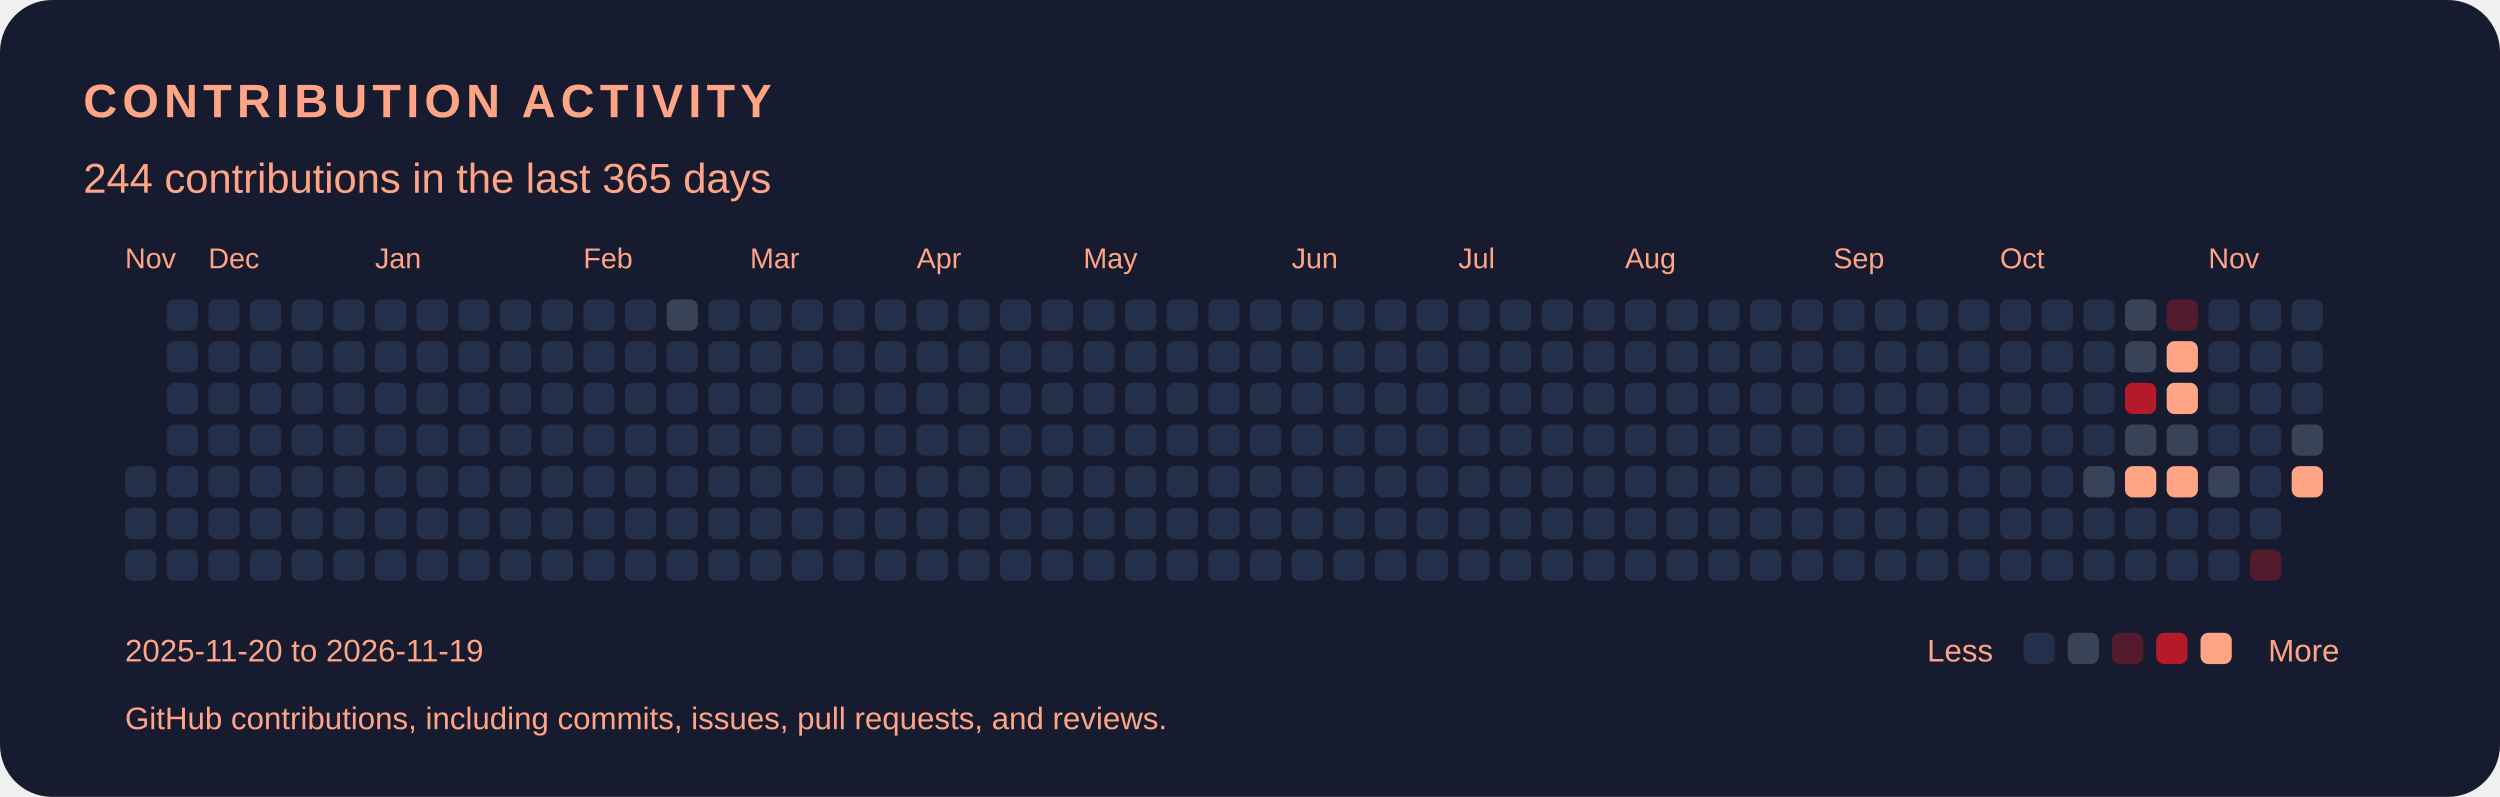
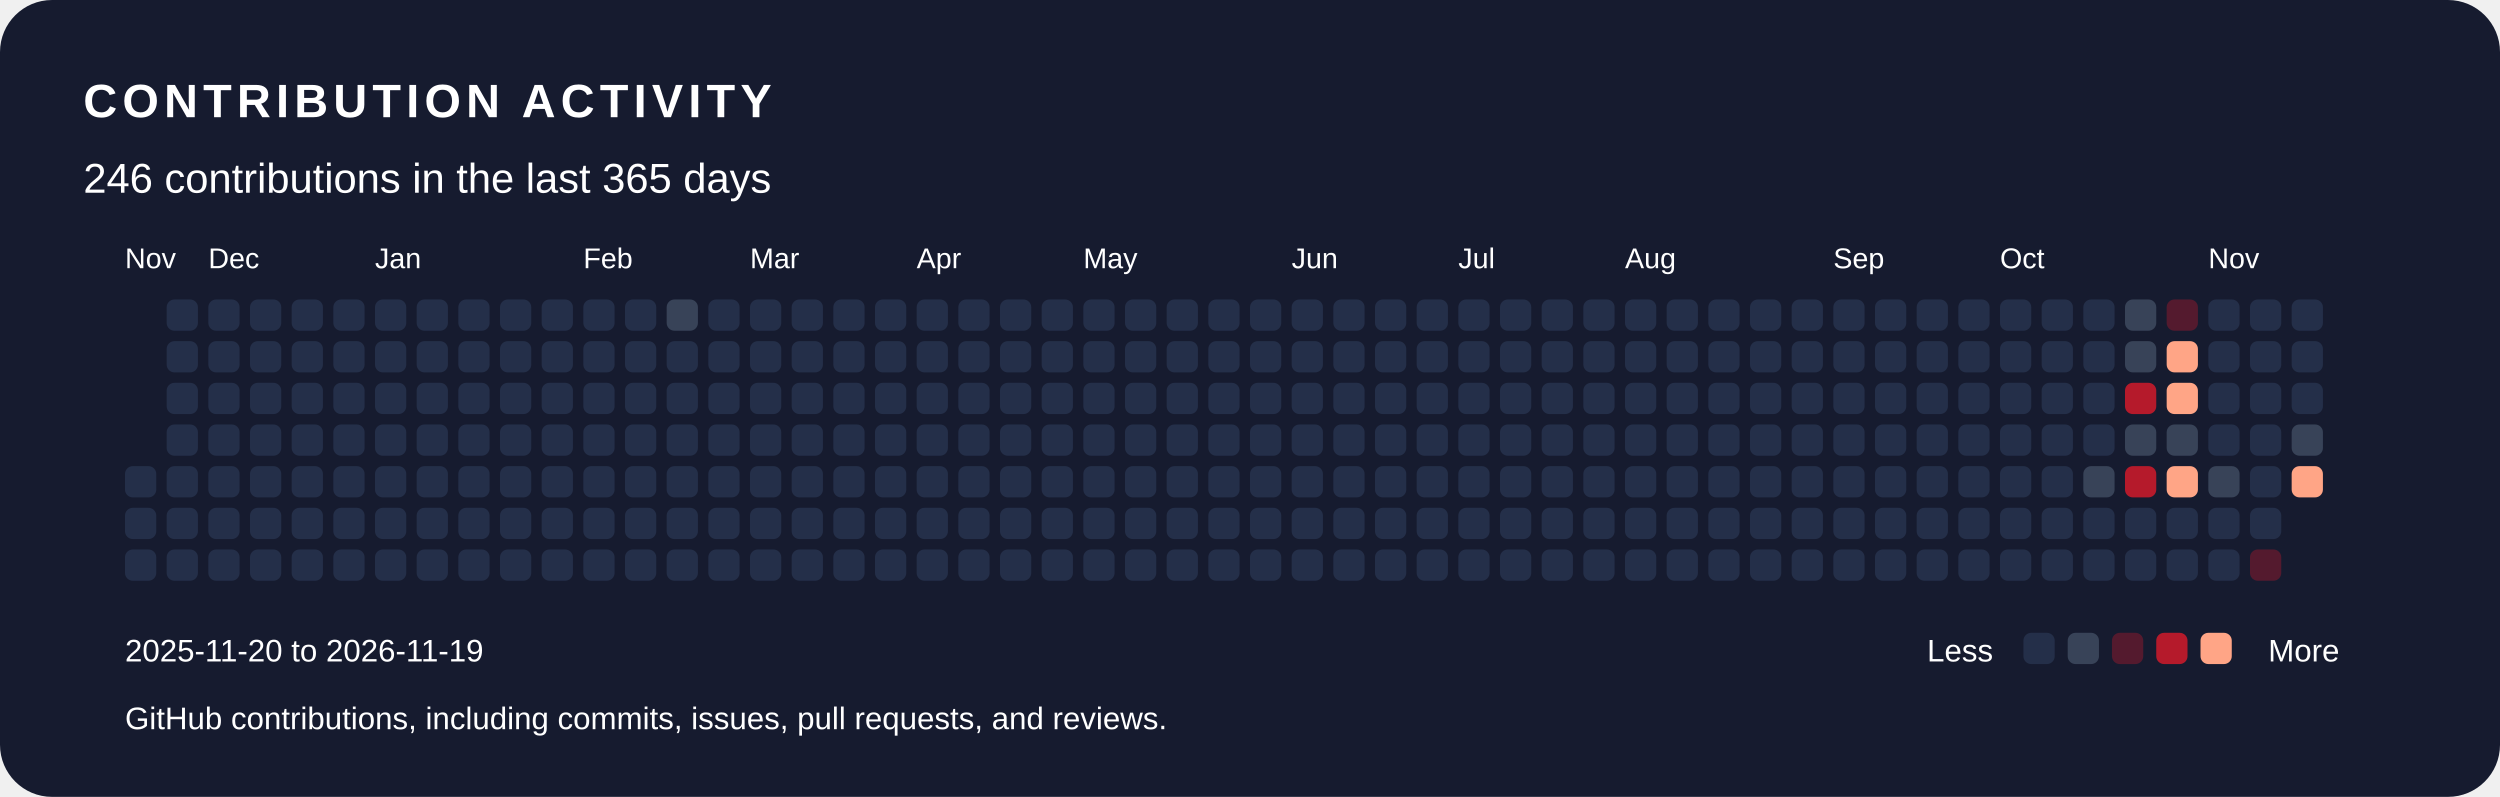
<svg xmlns="http://www.w3.org/2000/svg" width="960" height="306" viewBox="0 0 960 306" role="img" aria-labelledby="title">
  <rect width="960" height="306" rx="20" fill="#161B2F" />
  <g font-family="Arial, Helvetica, sans-serif">
-     <text x="32" y="45" fill="#FFA586" font-size="18" font-weight="700" letter-spacing="2">CONTRIBUTION ACTIVITY</text>
-     <text x="32" y="74" fill="#FFA586" font-size="16">244 contributions in the last 365 days</text>
-     <text x="48" y="103" fill="#FFA586" font-size="11">Nov</text>
+     <text x="32" y="45" fill="#FFFFFF" font-size="18" font-weight="700" letter-spacing="2">CONTRIBUTION ACTIVITY</text>
+     <text x="32" y="74" fill="#FFFFFF" font-size="16">246 contributions in the last 365 days</text>
+     <text x="48" y="103" fill="#FFFFFF" font-size="11">Nov</text>
    <rect x="48" y="179" width="12" height="12" rx="3" fill="#242F49" />
    <rect x="48" y="195" width="12" height="12" rx="3" fill="#242F49" />
    <rect x="48" y="211" width="12" height="12" rx="3" fill="#242F49" />
    <rect x="64" y="115" width="12" height="12" rx="3" fill="#242F49" />
    <rect x="64" y="131" width="12" height="12" rx="3" fill="#242F49" />
    <rect x="64" y="147" width="12" height="12" rx="3" fill="#242F49" />
    <rect x="64" y="163" width="12" height="12" rx="3" fill="#242F49" />
    <rect x="64" y="179" width="12" height="12" rx="3" fill="#242F49" />
    <rect x="64" y="195" width="12" height="12" rx="3" fill="#242F49" />
    <rect x="64" y="211" width="12" height="12" rx="3" fill="#242F49" />
    <rect x="80" y="115" width="12" height="12" rx="3" fill="#242F49" />
-     <text x="80" y="103" fill="#FFA586" font-size="11">Dec</text>
+     <text x="80" y="103" fill="#FFFFFF" font-size="11">Dec</text>
    <rect x="80" y="131" width="12" height="12" rx="3" fill="#242F49" />
    <rect x="80" y="147" width="12" height="12" rx="3" fill="#242F49" />
    <rect x="80" y="163" width="12" height="12" rx="3" fill="#242F49" />
    <rect x="80" y="179" width="12" height="12" rx="3" fill="#242F49" />
    <rect x="80" y="195" width="12" height="12" rx="3" fill="#242F49" />
    <rect x="80" y="211" width="12" height="12" rx="3" fill="#242F49" />
    <rect x="96" y="115" width="12" height="12" rx="3" fill="#242F49" />
    <rect x="96" y="131" width="12" height="12" rx="3" fill="#242F49" />
    <rect x="96" y="147" width="12" height="12" rx="3" fill="#242F49" />
    <rect x="96" y="163" width="12" height="12" rx="3" fill="#242F49" />
    <rect x="96" y="179" width="12" height="12" rx="3" fill="#242F49" />
    <rect x="96" y="195" width="12" height="12" rx="3" fill="#242F49" />
    <rect x="96" y="211" width="12" height="12" rx="3" fill="#242F49" />
    <rect x="112" y="115" width="12" height="12" rx="3" fill="#242F49" />
    <rect x="112" y="131" width="12" height="12" rx="3" fill="#242F49" />
    <rect x="112" y="147" width="12" height="12" rx="3" fill="#242F49" />
    <rect x="112" y="163" width="12" height="12" rx="3" fill="#242F49" />
    <rect x="112" y="179" width="12" height="12" rx="3" fill="#242F49" />
    <rect x="112" y="195" width="12" height="12" rx="3" fill="#242F49" />
    <rect x="112" y="211" width="12" height="12" rx="3" fill="#242F49" />
    <rect x="128" y="115" width="12" height="12" rx="3" fill="#242F49" />
    <rect x="128" y="131" width="12" height="12" rx="3" fill="#242F49" />
    <rect x="128" y="147" width="12" height="12" rx="3" fill="#242F49" />
    <rect x="128" y="163" width="12" height="12" rx="3" fill="#242F49" />
    <rect x="128" y="179" width="12" height="12" rx="3" fill="#242F49" />
    <rect x="128" y="195" width="12" height="12" rx="3" fill="#242F49" />
    <rect x="128" y="211" width="12" height="12" rx="3" fill="#242F49" />
    <rect x="144" y="115" width="12" height="12" rx="3" fill="#242F49" />
    <rect x="144" y="131" width="12" height="12" rx="3" fill="#242F49" />
    <rect x="144" y="147" width="12" height="12" rx="3" fill="#242F49" />
    <rect x="144" y="163" width="12" height="12" rx="3" fill="#242F49" />
-     <text x="144" y="103" fill="#FFA586" font-size="11">Jan</text>
+     <text x="144" y="103" fill="#FFFFFF" font-size="11">Jan</text>
    <rect x="144" y="179" width="12" height="12" rx="3" fill="#242F49" />
    <rect x="144" y="195" width="12" height="12" rx="3" fill="#242F49" />
    <rect x="144" y="211" width="12" height="12" rx="3" fill="#242F49" />
    <rect x="160" y="115" width="12" height="12" rx="3" fill="#242F49" />
    <rect x="160" y="131" width="12" height="12" rx="3" fill="#242F49" />
    <rect x="160" y="147" width="12" height="12" rx="3" fill="#242F49" />
    <rect x="160" y="163" width="12" height="12" rx="3" fill="#242F49" />
    <rect x="160" y="179" width="12" height="12" rx="3" fill="#242F49" />
    <rect x="160" y="195" width="12" height="12" rx="3" fill="#242F49" />
    <rect x="160" y="211" width="12" height="12" rx="3" fill="#242F49" />
    <rect x="176" y="115" width="12" height="12" rx="3" fill="#242F49" />
    <rect x="176" y="131" width="12" height="12" rx="3" fill="#242F49" />
    <rect x="176" y="147" width="12" height="12" rx="3" fill="#242F49" />
    <rect x="176" y="163" width="12" height="12" rx="3" fill="#242F49" />
    <rect x="176" y="179" width="12" height="12" rx="3" fill="#242F49" />
    <rect x="176" y="195" width="12" height="12" rx="3" fill="#242F49" />
    <rect x="176" y="211" width="12" height="12" rx="3" fill="#242F49" />
    <rect x="192" y="115" width="12" height="12" rx="3" fill="#242F49" />
    <rect x="192" y="131" width="12" height="12" rx="3" fill="#242F49" />
    <rect x="192" y="147" width="12" height="12" rx="3" fill="#242F49" />
    <rect x="192" y="163" width="12" height="12" rx="3" fill="#242F49" />
    <rect x="192" y="179" width="12" height="12" rx="3" fill="#242F49" />
    <rect x="192" y="195" width="12" height="12" rx="3" fill="#242F49" />
    <rect x="192" y="211" width="12" height="12" rx="3" fill="#242F49" />
    <rect x="208" y="115" width="12" height="12" rx="3" fill="#242F49" />
    <rect x="208" y="131" width="12" height="12" rx="3" fill="#242F49" />
    <rect x="208" y="147" width="12" height="12" rx="3" fill="#242F49" />
    <rect x="208" y="163" width="12" height="12" rx="3" fill="#242F49" />
    <rect x="208" y="179" width="12" height="12" rx="3" fill="#242F49" />
    <rect x="208" y="195" width="12" height="12" rx="3" fill="#242F49" />
    <rect x="208" y="211" width="12" height="12" rx="3" fill="#242F49" />
-     <text x="224" y="103" fill="#FFA586" font-size="11">Feb</text>
+     <text x="224" y="103" fill="#FFFFFF" font-size="11">Feb</text>
    <rect x="224" y="115" width="12" height="12" rx="3" fill="#242F49" />
    <rect x="224" y="131" width="12" height="12" rx="3" fill="#242F49" />
    <rect x="224" y="147" width="12" height="12" rx="3" fill="#242F49" />
    <rect x="224" y="163" width="12" height="12" rx="3" fill="#242F49" />
    <rect x="224" y="179" width="12" height="12" rx="3" fill="#242F49" />
    <rect x="224" y="195" width="12" height="12" rx="3" fill="#242F49" />
    <rect x="224" y="211" width="12" height="12" rx="3" fill="#242F49" />
    <rect x="240" y="115" width="12" height="12" rx="3" fill="#242F49" />
    <rect x="240" y="131" width="12" height="12" rx="3" fill="#242F49" />
    <rect x="240" y="147" width="12" height="12" rx="3" fill="#242F49" />
    <rect x="240" y="163" width="12" height="12" rx="3" fill="#242F49" />
    <rect x="240" y="179" width="12" height="12" rx="3" fill="#242F49" />
    <rect x="240" y="195" width="12" height="12" rx="3" fill="#242F49" />
    <rect x="240" y="211" width="12" height="12" rx="3" fill="#242F49" />
    <rect x="256" y="115" width="12" height="12" rx="3" fill="#384358" />
    <rect x="256" y="131" width="12" height="12" rx="3" fill="#242F49" />
    <rect x="256" y="147" width="12" height="12" rx="3" fill="#242F49" />
    <rect x="256" y="163" width="12" height="12" rx="3" fill="#242F49" />
    <rect x="256" y="179" width="12" height="12" rx="3" fill="#242F49" />
    <rect x="256" y="195" width="12" height="12" rx="3" fill="#242F49" />
    <rect x="256" y="211" width="12" height="12" rx="3" fill="#242F49" />
    <rect x="272" y="115" width="12" height="12" rx="3" fill="#242F49" />
    <rect x="272" y="131" width="12" height="12" rx="3" fill="#242F49" />
    <rect x="272" y="147" width="12" height="12" rx="3" fill="#242F49" />
    <rect x="272" y="163" width="12" height="12" rx="3" fill="#242F49" />
    <rect x="272" y="179" width="12" height="12" rx="3" fill="#242F49" />
    <rect x="272" y="195" width="12" height="12" rx="3" fill="#242F49" />
    <rect x="272" y="211" width="12" height="12" rx="3" fill="#242F49" />
-     <text x="288" y="103" fill="#FFA586" font-size="11">Mar</text>
+     <text x="288" y="103" fill="#FFFFFF" font-size="11">Mar</text>
    <rect x="288" y="115" width="12" height="12" rx="3" fill="#242F49" />
    <rect x="288" y="131" width="12" height="12" rx="3" fill="#242F49" />
    <rect x="288" y="147" width="12" height="12" rx="3" fill="#242F49" />
    <rect x="288" y="163" width="12" height="12" rx="3" fill="#242F49" />
    <rect x="288" y="179" width="12" height="12" rx="3" fill="#242F49" />
    <rect x="288" y="195" width="12" height="12" rx="3" fill="#242F49" />
    <rect x="288" y="211" width="12" height="12" rx="3" fill="#242F49" />
    <rect x="304" y="115" width="12" height="12" rx="3" fill="#242F49" />
    <rect x="304" y="131" width="12" height="12" rx="3" fill="#242F49" />
    <rect x="304" y="147" width="12" height="12" rx="3" fill="#242F49" />
    <rect x="304" y="163" width="12" height="12" rx="3" fill="#242F49" />
    <rect x="304" y="179" width="12" height="12" rx="3" fill="#242F49" />
    <rect x="304" y="195" width="12" height="12" rx="3" fill="#242F49" />
    <rect x="304" y="211" width="12" height="12" rx="3" fill="#242F49" />
    <rect x="320" y="115" width="12" height="12" rx="3" fill="#242F49" />
    <rect x="320" y="131" width="12" height="12" rx="3" fill="#242F49" />
    <rect x="320" y="147" width="12" height="12" rx="3" fill="#242F49" />
    <rect x="320" y="163" width="12" height="12" rx="3" fill="#242F49" />
    <rect x="320" y="179" width="12" height="12" rx="3" fill="#242F49" />
    <rect x="320" y="195" width="12" height="12" rx="3" fill="#242F49" />
    <rect x="320" y="211" width="12" height="12" rx="3" fill="#242F49" />
    <rect x="336" y="115" width="12" height="12" rx="3" fill="#242F49" />
    <rect x="336" y="131" width="12" height="12" rx="3" fill="#242F49" />
    <rect x="336" y="147" width="12" height="12" rx="3" fill="#242F49" />
    <rect x="336" y="163" width="12" height="12" rx="3" fill="#242F49" />
    <rect x="336" y="179" width="12" height="12" rx="3" fill="#242F49" />
    <rect x="336" y="195" width="12" height="12" rx="3" fill="#242F49" />
    <rect x="336" y="211" width="12" height="12" rx="3" fill="#242F49" />
    <rect x="352" y="115" width="12" height="12" rx="3" fill="#242F49" />
    <rect x="352" y="131" width="12" height="12" rx="3" fill="#242F49" />
    <rect x="352" y="147" width="12" height="12" rx="3" fill="#242F49" />
-     <text x="352" y="103" fill="#FFA586" font-size="11">Apr</text>
+     <text x="352" y="103" fill="#FFFFFF" font-size="11">Apr</text>
    <rect x="352" y="163" width="12" height="12" rx="3" fill="#242F49" />
    <rect x="352" y="179" width="12" height="12" rx="3" fill="#242F49" />
    <rect x="352" y="195" width="12" height="12" rx="3" fill="#242F49" />
    <rect x="352" y="211" width="12" height="12" rx="3" fill="#242F49" />
    <rect x="368" y="115" width="12" height="12" rx="3" fill="#242F49" />
    <rect x="368" y="131" width="12" height="12" rx="3" fill="#242F49" />
    <rect x="368" y="147" width="12" height="12" rx="3" fill="#242F49" />
    <rect x="368" y="163" width="12" height="12" rx="3" fill="#242F49" />
    <rect x="368" y="179" width="12" height="12" rx="3" fill="#242F49" />
    <rect x="368" y="195" width="12" height="12" rx="3" fill="#242F49" />
    <rect x="368" y="211" width="12" height="12" rx="3" fill="#242F49" />
    <rect x="384" y="115" width="12" height="12" rx="3" fill="#242F49" />
    <rect x="384" y="131" width="12" height="12" rx="3" fill="#242F49" />
    <rect x="384" y="147" width="12" height="12" rx="3" fill="#242F49" />
    <rect x="384" y="163" width="12" height="12" rx="3" fill="#242F49" />
    <rect x="384" y="179" width="12" height="12" rx="3" fill="#242F49" />
    <rect x="384" y="195" width="12" height="12" rx="3" fill="#242F49" />
    <rect x="384" y="211" width="12" height="12" rx="3" fill="#242F49" />
    <rect x="400" y="115" width="12" height="12" rx="3" fill="#242F49" />
    <rect x="400" y="131" width="12" height="12" rx="3" fill="#242F49" />
    <rect x="400" y="147" width="12" height="12" rx="3" fill="#242F49" />
    <rect x="400" y="163" width="12" height="12" rx="3" fill="#242F49" />
    <rect x="400" y="179" width="12" height="12" rx="3" fill="#242F49" />
    <rect x="400" y="195" width="12" height="12" rx="3" fill="#242F49" />
    <rect x="400" y="211" width="12" height="12" rx="3" fill="#242F49" />
    <rect x="416" y="115" width="12" height="12" rx="3" fill="#242F49" />
    <rect x="416" y="131" width="12" height="12" rx="3" fill="#242F49" />
    <rect x="416" y="147" width="12" height="12" rx="3" fill="#242F49" />
    <rect x="416" y="163" width="12" height="12" rx="3" fill="#242F49" />
    <rect x="416" y="179" width="12" height="12" rx="3" fill="#242F49" />
-     <text x="416" y="103" fill="#FFA586" font-size="11">May</text>
+     <text x="416" y="103" fill="#FFFFFF" font-size="11">May</text>
    <rect x="416" y="195" width="12" height="12" rx="3" fill="#242F49" />
    <rect x="416" y="211" width="12" height="12" rx="3" fill="#242F49" />
    <rect x="432" y="115" width="12" height="12" rx="3" fill="#242F49" />
    <rect x="432" y="131" width="12" height="12" rx="3" fill="#242F49" />
    <rect x="432" y="147" width="12" height="12" rx="3" fill="#242F49" />
    <rect x="432" y="163" width="12" height="12" rx="3" fill="#242F49" />
    <rect x="432" y="179" width="12" height="12" rx="3" fill="#242F49" />
    <rect x="432" y="195" width="12" height="12" rx="3" fill="#242F49" />
    <rect x="432" y="211" width="12" height="12" rx="3" fill="#242F49" />
    <rect x="448" y="115" width="12" height="12" rx="3" fill="#242F49" />
    <rect x="448" y="131" width="12" height="12" rx="3" fill="#242F49" />
    <rect x="448" y="147" width="12" height="12" rx="3" fill="#242F49" />
    <rect x="448" y="163" width="12" height="12" rx="3" fill="#242F49" />
    <rect x="448" y="179" width="12" height="12" rx="3" fill="#242F49" />
    <rect x="448" y="195" width="12" height="12" rx="3" fill="#242F49" />
    <rect x="448" y="211" width="12" height="12" rx="3" fill="#242F49" />
    <rect x="464" y="115" width="12" height="12" rx="3" fill="#242F49" />
    <rect x="464" y="131" width="12" height="12" rx="3" fill="#242F49" />
    <rect x="464" y="147" width="12" height="12" rx="3" fill="#242F49" />
    <rect x="464" y="163" width="12" height="12" rx="3" fill="#242F49" />
    <rect x="464" y="179" width="12" height="12" rx="3" fill="#242F49" />
    <rect x="464" y="195" width="12" height="12" rx="3" fill="#242F49" />
    <rect x="464" y="211" width="12" height="12" rx="3" fill="#242F49" />
    <rect x="480" y="115" width="12" height="12" rx="3" fill="#242F49" />
    <rect x="480" y="131" width="12" height="12" rx="3" fill="#242F49" />
    <rect x="480" y="147" width="12" height="12" rx="3" fill="#242F49" />
    <rect x="480" y="163" width="12" height="12" rx="3" fill="#242F49" />
    <rect x="480" y="179" width="12" height="12" rx="3" fill="#242F49" />
    <rect x="480" y="195" width="12" height="12" rx="3" fill="#242F49" />
    <rect x="480" y="211" width="12" height="12" rx="3" fill="#242F49" />
    <rect x="496" y="115" width="12" height="12" rx="3" fill="#242F49" />
-     <text x="496" y="103" fill="#FFA586" font-size="11">Jun</text>
+     <text x="496" y="103" fill="#FFFFFF" font-size="11">Jun</text>
    <rect x="496" y="131" width="12" height="12" rx="3" fill="#242F49" />
    <rect x="496" y="147" width="12" height="12" rx="3" fill="#242F49" />
    <rect x="496" y="163" width="12" height="12" rx="3" fill="#242F49" />
    <rect x="496" y="179" width="12" height="12" rx="3" fill="#242F49" />
    <rect x="496" y="195" width="12" height="12" rx="3" fill="#242F49" />
    <rect x="496" y="211" width="12" height="12" rx="3" fill="#242F49" />
    <rect x="512" y="115" width="12" height="12" rx="3" fill="#242F49" />
    <rect x="512" y="131" width="12" height="12" rx="3" fill="#242F49" />
    <rect x="512" y="147" width="12" height="12" rx="3" fill="#242F49" />
    <rect x="512" y="163" width="12" height="12" rx="3" fill="#242F49" />
    <rect x="512" y="179" width="12" height="12" rx="3" fill="#242F49" />
    <rect x="512" y="195" width="12" height="12" rx="3" fill="#242F49" />
    <rect x="512" y="211" width="12" height="12" rx="3" fill="#242F49" />
    <rect x="528" y="115" width="12" height="12" rx="3" fill="#242F49" />
    <rect x="528" y="131" width="12" height="12" rx="3" fill="#242F49" />
    <rect x="528" y="147" width="12" height="12" rx="3" fill="#242F49" />
    <rect x="528" y="163" width="12" height="12" rx="3" fill="#242F49" />
    <rect x="528" y="179" width="12" height="12" rx="3" fill="#242F49" />
    <rect x="528" y="195" width="12" height="12" rx="3" fill="#242F49" />
    <rect x="528" y="211" width="12" height="12" rx="3" fill="#242F49" />
    <rect x="544" y="115" width="12" height="12" rx="3" fill="#242F49" />
    <rect x="544" y="131" width="12" height="12" rx="3" fill="#242F49" />
    <rect x="544" y="147" width="12" height="12" rx="3" fill="#242F49" />
    <rect x="544" y="163" width="12" height="12" rx="3" fill="#242F49" />
    <rect x="544" y="179" width="12" height="12" rx="3" fill="#242F49" />
    <rect x="544" y="195" width="12" height="12" rx="3" fill="#242F49" />
    <rect x="544" y="211" width="12" height="12" rx="3" fill="#242F49" />
    <rect x="560" y="115" width="12" height="12" rx="3" fill="#242F49" />
    <rect x="560" y="131" width="12" height="12" rx="3" fill="#242F49" />
    <rect x="560" y="147" width="12" height="12" rx="3" fill="#242F49" />
-     <text x="560" y="103" fill="#FFA586" font-size="11">Jul</text>
+     <text x="560" y="103" fill="#FFFFFF" font-size="11">Jul</text>
    <rect x="560" y="163" width="12" height="12" rx="3" fill="#242F49" />
    <rect x="560" y="179" width="12" height="12" rx="3" fill="#242F49" />
    <rect x="560" y="195" width="12" height="12" rx="3" fill="#242F49" />
    <rect x="560" y="211" width="12" height="12" rx="3" fill="#242F49" />
    <rect x="576" y="115" width="12" height="12" rx="3" fill="#242F49" />
    <rect x="576" y="131" width="12" height="12" rx="3" fill="#242F49" />
    <rect x="576" y="147" width="12" height="12" rx="3" fill="#242F49" />
    <rect x="576" y="163" width="12" height="12" rx="3" fill="#242F49" />
    <rect x="576" y="179" width="12" height="12" rx="3" fill="#242F49" />
    <rect x="576" y="195" width="12" height="12" rx="3" fill="#242F49" />
    <rect x="576" y="211" width="12" height="12" rx="3" fill="#242F49" />
    <rect x="592" y="115" width="12" height="12" rx="3" fill="#242F49" />
    <rect x="592" y="131" width="12" height="12" rx="3" fill="#242F49" />
    <rect x="592" y="147" width="12" height="12" rx="3" fill="#242F49" />
    <rect x="592" y="163" width="12" height="12" rx="3" fill="#242F49" />
    <rect x="592" y="179" width="12" height="12" rx="3" fill="#242F49" />
    <rect x="592" y="195" width="12" height="12" rx="3" fill="#242F49" />
    <rect x="592" y="211" width="12" height="12" rx="3" fill="#242F49" />
    <rect x="608" y="115" width="12" height="12" rx="3" fill="#242F49" />
    <rect x="608" y="131" width="12" height="12" rx="3" fill="#242F49" />
    <rect x="608" y="147" width="12" height="12" rx="3" fill="#242F49" />
    <rect x="608" y="163" width="12" height="12" rx="3" fill="#242F49" />
    <rect x="608" y="179" width="12" height="12" rx="3" fill="#242F49" />
    <rect x="608" y="195" width="12" height="12" rx="3" fill="#242F49" />
    <rect x="608" y="211" width="12" height="12" rx="3" fill="#242F49" />
    <rect x="624" y="115" width="12" height="12" rx="3" fill="#242F49" />
    <rect x="624" y="131" width="12" height="12" rx="3" fill="#242F49" />
    <rect x="624" y="147" width="12" height="12" rx="3" fill="#242F49" />
    <rect x="624" y="163" width="12" height="12" rx="3" fill="#242F49" />
    <rect x="624" y="179" width="12" height="12" rx="3" fill="#242F49" />
    <rect x="624" y="195" width="12" height="12" rx="3" fill="#242F49" />
-     <text x="624" y="103" fill="#FFA586" font-size="11">Aug</text>
+     <text x="624" y="103" fill="#FFFFFF" font-size="11">Aug</text>
    <rect x="624" y="211" width="12" height="12" rx="3" fill="#242F49" />
    <rect x="640" y="115" width="12" height="12" rx="3" fill="#242F49" />
    <rect x="640" y="131" width="12" height="12" rx="3" fill="#242F49" />
    <rect x="640" y="147" width="12" height="12" rx="3" fill="#242F49" />
    <rect x="640" y="163" width="12" height="12" rx="3" fill="#242F49" />
    <rect x="640" y="179" width="12" height="12" rx="3" fill="#242F49" />
    <rect x="640" y="195" width="12" height="12" rx="3" fill="#242F49" />
    <rect x="640" y="211" width="12" height="12" rx="3" fill="#242F49" />
    <rect x="656" y="115" width="12" height="12" rx="3" fill="#242F49" />
    <rect x="656" y="131" width="12" height="12" rx="3" fill="#242F49" />
    <rect x="656" y="147" width="12" height="12" rx="3" fill="#242F49" />
    <rect x="656" y="163" width="12" height="12" rx="3" fill="#242F49" />
    <rect x="656" y="179" width="12" height="12" rx="3" fill="#242F49" />
    <rect x="656" y="195" width="12" height="12" rx="3" fill="#242F49" />
    <rect x="656" y="211" width="12" height="12" rx="3" fill="#242F49" />
    <rect x="672" y="115" width="12" height="12" rx="3" fill="#242F49" />
    <rect x="672" y="131" width="12" height="12" rx="3" fill="#242F49" />
    <rect x="672" y="147" width="12" height="12" rx="3" fill="#242F49" />
    <rect x="672" y="163" width="12" height="12" rx="3" fill="#242F49" />
    <rect x="672" y="179" width="12" height="12" rx="3" fill="#242F49" />
    <rect x="672" y="195" width="12" height="12" rx="3" fill="#242F49" />
    <rect x="672" y="211" width="12" height="12" rx="3" fill="#242F49" />
    <rect x="688" y="115" width="12" height="12" rx="3" fill="#242F49" />
    <rect x="688" y="131" width="12" height="12" rx="3" fill="#242F49" />
    <rect x="688" y="147" width="12" height="12" rx="3" fill="#242F49" />
    <rect x="688" y="163" width="12" height="12" rx="3" fill="#242F49" />
    <rect x="688" y="179" width="12" height="12" rx="3" fill="#242F49" />
    <rect x="688" y="195" width="12" height="12" rx="3" fill="#242F49" />
    <rect x="688" y="211" width="12" height="12" rx="3" fill="#242F49" />
    <rect x="704" y="115" width="12" height="12" rx="3" fill="#242F49" />
    <rect x="704" y="131" width="12" height="12" rx="3" fill="#242F49" />
-     <text x="704" y="103" fill="#FFA586" font-size="11">Sep</text>
+     <text x="704" y="103" fill="#FFFFFF" font-size="11">Sep</text>
    <rect x="704" y="147" width="12" height="12" rx="3" fill="#242F49" />
    <rect x="704" y="163" width="12" height="12" rx="3" fill="#242F49" />
    <rect x="704" y="179" width="12" height="12" rx="3" fill="#242F49" />
    <rect x="704" y="195" width="12" height="12" rx="3" fill="#242F49" />
    <rect x="704" y="211" width="12" height="12" rx="3" fill="#242F49" />
    <rect x="720" y="115" width="12" height="12" rx="3" fill="#242F49" />
    <rect x="720" y="131" width="12" height="12" rx="3" fill="#242F49" />
    <rect x="720" y="147" width="12" height="12" rx="3" fill="#242F49" />
    <rect x="720" y="163" width="12" height="12" rx="3" fill="#242F49" />
    <rect x="720" y="179" width="12" height="12" rx="3" fill="#242F49" />
    <rect x="720" y="195" width="12" height="12" rx="3" fill="#242F49" />
    <rect x="720" y="211" width="12" height="12" rx="3" fill="#242F49" />
    <rect x="736" y="115" width="12" height="12" rx="3" fill="#242F49" />
    <rect x="736" y="131" width="12" height="12" rx="3" fill="#242F49" />
    <rect x="736" y="147" width="12" height="12" rx="3" fill="#242F49" />
    <rect x="736" y="163" width="12" height="12" rx="3" fill="#242F49" />
    <rect x="736" y="179" width="12" height="12" rx="3" fill="#242F49" />
    <rect x="736" y="195" width="12" height="12" rx="3" fill="#242F49" />
    <rect x="736" y="211" width="12" height="12" rx="3" fill="#242F49" />
    <rect x="752" y="115" width="12" height="12" rx="3" fill="#242F49" />
    <rect x="752" y="131" width="12" height="12" rx="3" fill="#242F49" />
    <rect x="752" y="147" width="12" height="12" rx="3" fill="#242F49" />
    <rect x="752" y="163" width="12" height="12" rx="3" fill="#242F49" />
    <rect x="752" y="179" width="12" height="12" rx="3" fill="#242F49" />
    <rect x="752" y="195" width="12" height="12" rx="3" fill="#242F49" />
    <rect x="752" y="211" width="12" height="12" rx="3" fill="#242F49" />
    <rect x="768" y="115" width="12" height="12" rx="3" fill="#242F49" />
    <rect x="768" y="131" width="12" height="12" rx="3" fill="#242F49" />
    <rect x="768" y="147" width="12" height="12" rx="3" fill="#242F49" />
    <rect x="768" y="163" width="12" height="12" rx="3" fill="#242F49" />
-     <text x="768" y="103" fill="#FFA586" font-size="11">Oct</text>
+     <text x="768" y="103" fill="#FFFFFF" font-size="11">Oct</text>
    <rect x="768" y="179" width="12" height="12" rx="3" fill="#242F49" />
    <rect x="768" y="195" width="12" height="12" rx="3" fill="#242F49" />
    <rect x="768" y="211" width="12" height="12" rx="3" fill="#242F49" />
    <rect x="784" y="115" width="12" height="12" rx="3" fill="#242F49" />
    <rect x="784" y="131" width="12" height="12" rx="3" fill="#242F49" />
    <rect x="784" y="147" width="12" height="12" rx="3" fill="#242F49" />
    <rect x="784" y="163" width="12" height="12" rx="3" fill="#242F49" />
    <rect x="784" y="179" width="12" height="12" rx="3" fill="#242F49" />
    <rect x="784" y="195" width="12" height="12" rx="3" fill="#242F49" />
    <rect x="784" y="211" width="12" height="12" rx="3" fill="#242F49" />
    <rect x="800" y="115" width="12" height="12" rx="3" fill="#242F49" />
    <rect x="800" y="131" width="12" height="12" rx="3" fill="#242F49" />
    <rect x="800" y="147" width="12" height="12" rx="3" fill="#242F49" />
    <rect x="800" y="163" width="12" height="12" rx="3" fill="#242F49" />
    <rect x="800" y="179" width="12" height="12" rx="3" fill="#384358" />
    <rect x="800" y="195" width="12" height="12" rx="3" fill="#242F49" />
    <rect x="800" y="211" width="12" height="12" rx="3" fill="#242F49" />
    <rect x="816" y="115" width="12" height="12" rx="3" fill="#384358" />
    <rect x="816" y="131" width="12" height="12" rx="3" fill="#384358" />
    <rect x="816" y="147" width="12" height="12" rx="3" fill="#B51A2B" />
    <rect x="816" y="163" width="12" height="12" rx="3" fill="#384358" />
-     <rect x="816" y="179" width="12" height="12" rx="3" fill="#FFA586" />
+     <rect x="816" y="179" width="12" height="12" rx="3" fill="#B51A2B" />
    <rect x="816" y="195" width="12" height="12" rx="3" fill="#242F49" />
    <rect x="816" y="211" width="12" height="12" rx="3" fill="#242F49" />
    <rect x="832" y="115" width="12" height="12" rx="3" fill="#541A2E" />
    <rect x="832" y="131" width="12" height="12" rx="3" fill="#FFA586" />
    <rect x="832" y="147" width="12" height="12" rx="3" fill="#FFA586" />
    <rect x="832" y="163" width="12" height="12" rx="3" fill="#384358" />
    <rect x="832" y="179" width="12" height="12" rx="3" fill="#FFA586" />
    <rect x="832" y="195" width="12" height="12" rx="3" fill="#242F49" />
    <rect x="832" y="211" width="12" height="12" rx="3" fill="#242F49" />
-     <text x="848" y="103" fill="#FFA586" font-size="11">Nov</text>
+     <text x="848" y="103" fill="#FFFFFF" font-size="11">Nov</text>
    <rect x="848" y="115" width="12" height="12" rx="3" fill="#242F49" />
    <rect x="848" y="131" width="12" height="12" rx="3" fill="#242F49" />
    <rect x="848" y="147" width="12" height="12" rx="3" fill="#242F49" />
    <rect x="848" y="163" width="12" height="12" rx="3" fill="#242F49" />
    <rect x="848" y="179" width="12" height="12" rx="3" fill="#384358" />
    <rect x="848" y="195" width="12" height="12" rx="3" fill="#242F49" />
    <rect x="848" y="211" width="12" height="12" rx="3" fill="#242F49" />
    <rect x="864" y="115" width="12" height="12" rx="3" fill="#242F49" />
    <rect x="864" y="131" width="12" height="12" rx="3" fill="#242F49" />
    <rect x="864" y="147" width="12" height="12" rx="3" fill="#242F49" />
    <rect x="864" y="163" width="12" height="12" rx="3" fill="#242F49" />
    <rect x="864" y="179" width="12" height="12" rx="3" fill="#242F49" />
    <rect x="864" y="195" width="12" height="12" rx="3" fill="#242F49" />
    <rect x="864" y="211" width="12" height="12" rx="3" fill="#541A2E" />
    <rect x="880" y="115" width="12" height="12" rx="3" fill="#242F49" />
    <rect x="880" y="131" width="12" height="12" rx="3" fill="#242F49" />
    <rect x="880" y="147" width="12" height="12" rx="3" fill="#242F49" />
    <rect x="880" y="163" width="12" height="12" rx="3" fill="#384358" />
    <rect x="880" y="179" width="12" height="12" rx="3" fill="#FFA586" />
-     <text x="48" y="254" fill="#FFA586" font-size="12">2025-11-20 to 2026-11-19</text>
-     <text x="740" y="254" fill="#FFA586" font-size="12">Less</text>
+     <text x="48" y="254" fill="#FFFFFF" font-size="12">2025-11-20 to 2026-11-19</text>
+     <text x="740" y="254" fill="#FFFFFF" font-size="12">Less</text>
    <rect x="777" y="243" width="12" height="12" rx="3" fill="#242F49" />
    <rect x="794" y="243" width="12" height="12" rx="3" fill="#384358" />
    <rect x="811" y="243" width="12" height="12" rx="3" fill="#541A2E" />
    <rect x="828" y="243" width="12" height="12" rx="3" fill="#B51A2B" />
    <rect x="845" y="243" width="12" height="12" rx="3" fill="#FFA586" />
-     <text x="871" y="254" fill="#FFA586" font-size="12">More</text>
-     <text x="48" y="280" fill="#FFA586" font-size="12">GitHub contributions, including commits, issues, pull requests, and reviews.</text>
+     <text x="871" y="254" fill="#FFFFFF" font-size="12">More</text>
+     <text x="48" y="280" fill="#FFFFFF" font-size="12">GitHub contributions, including commits, issues, pull requests, and reviews.</text>
  </g>
</svg>
